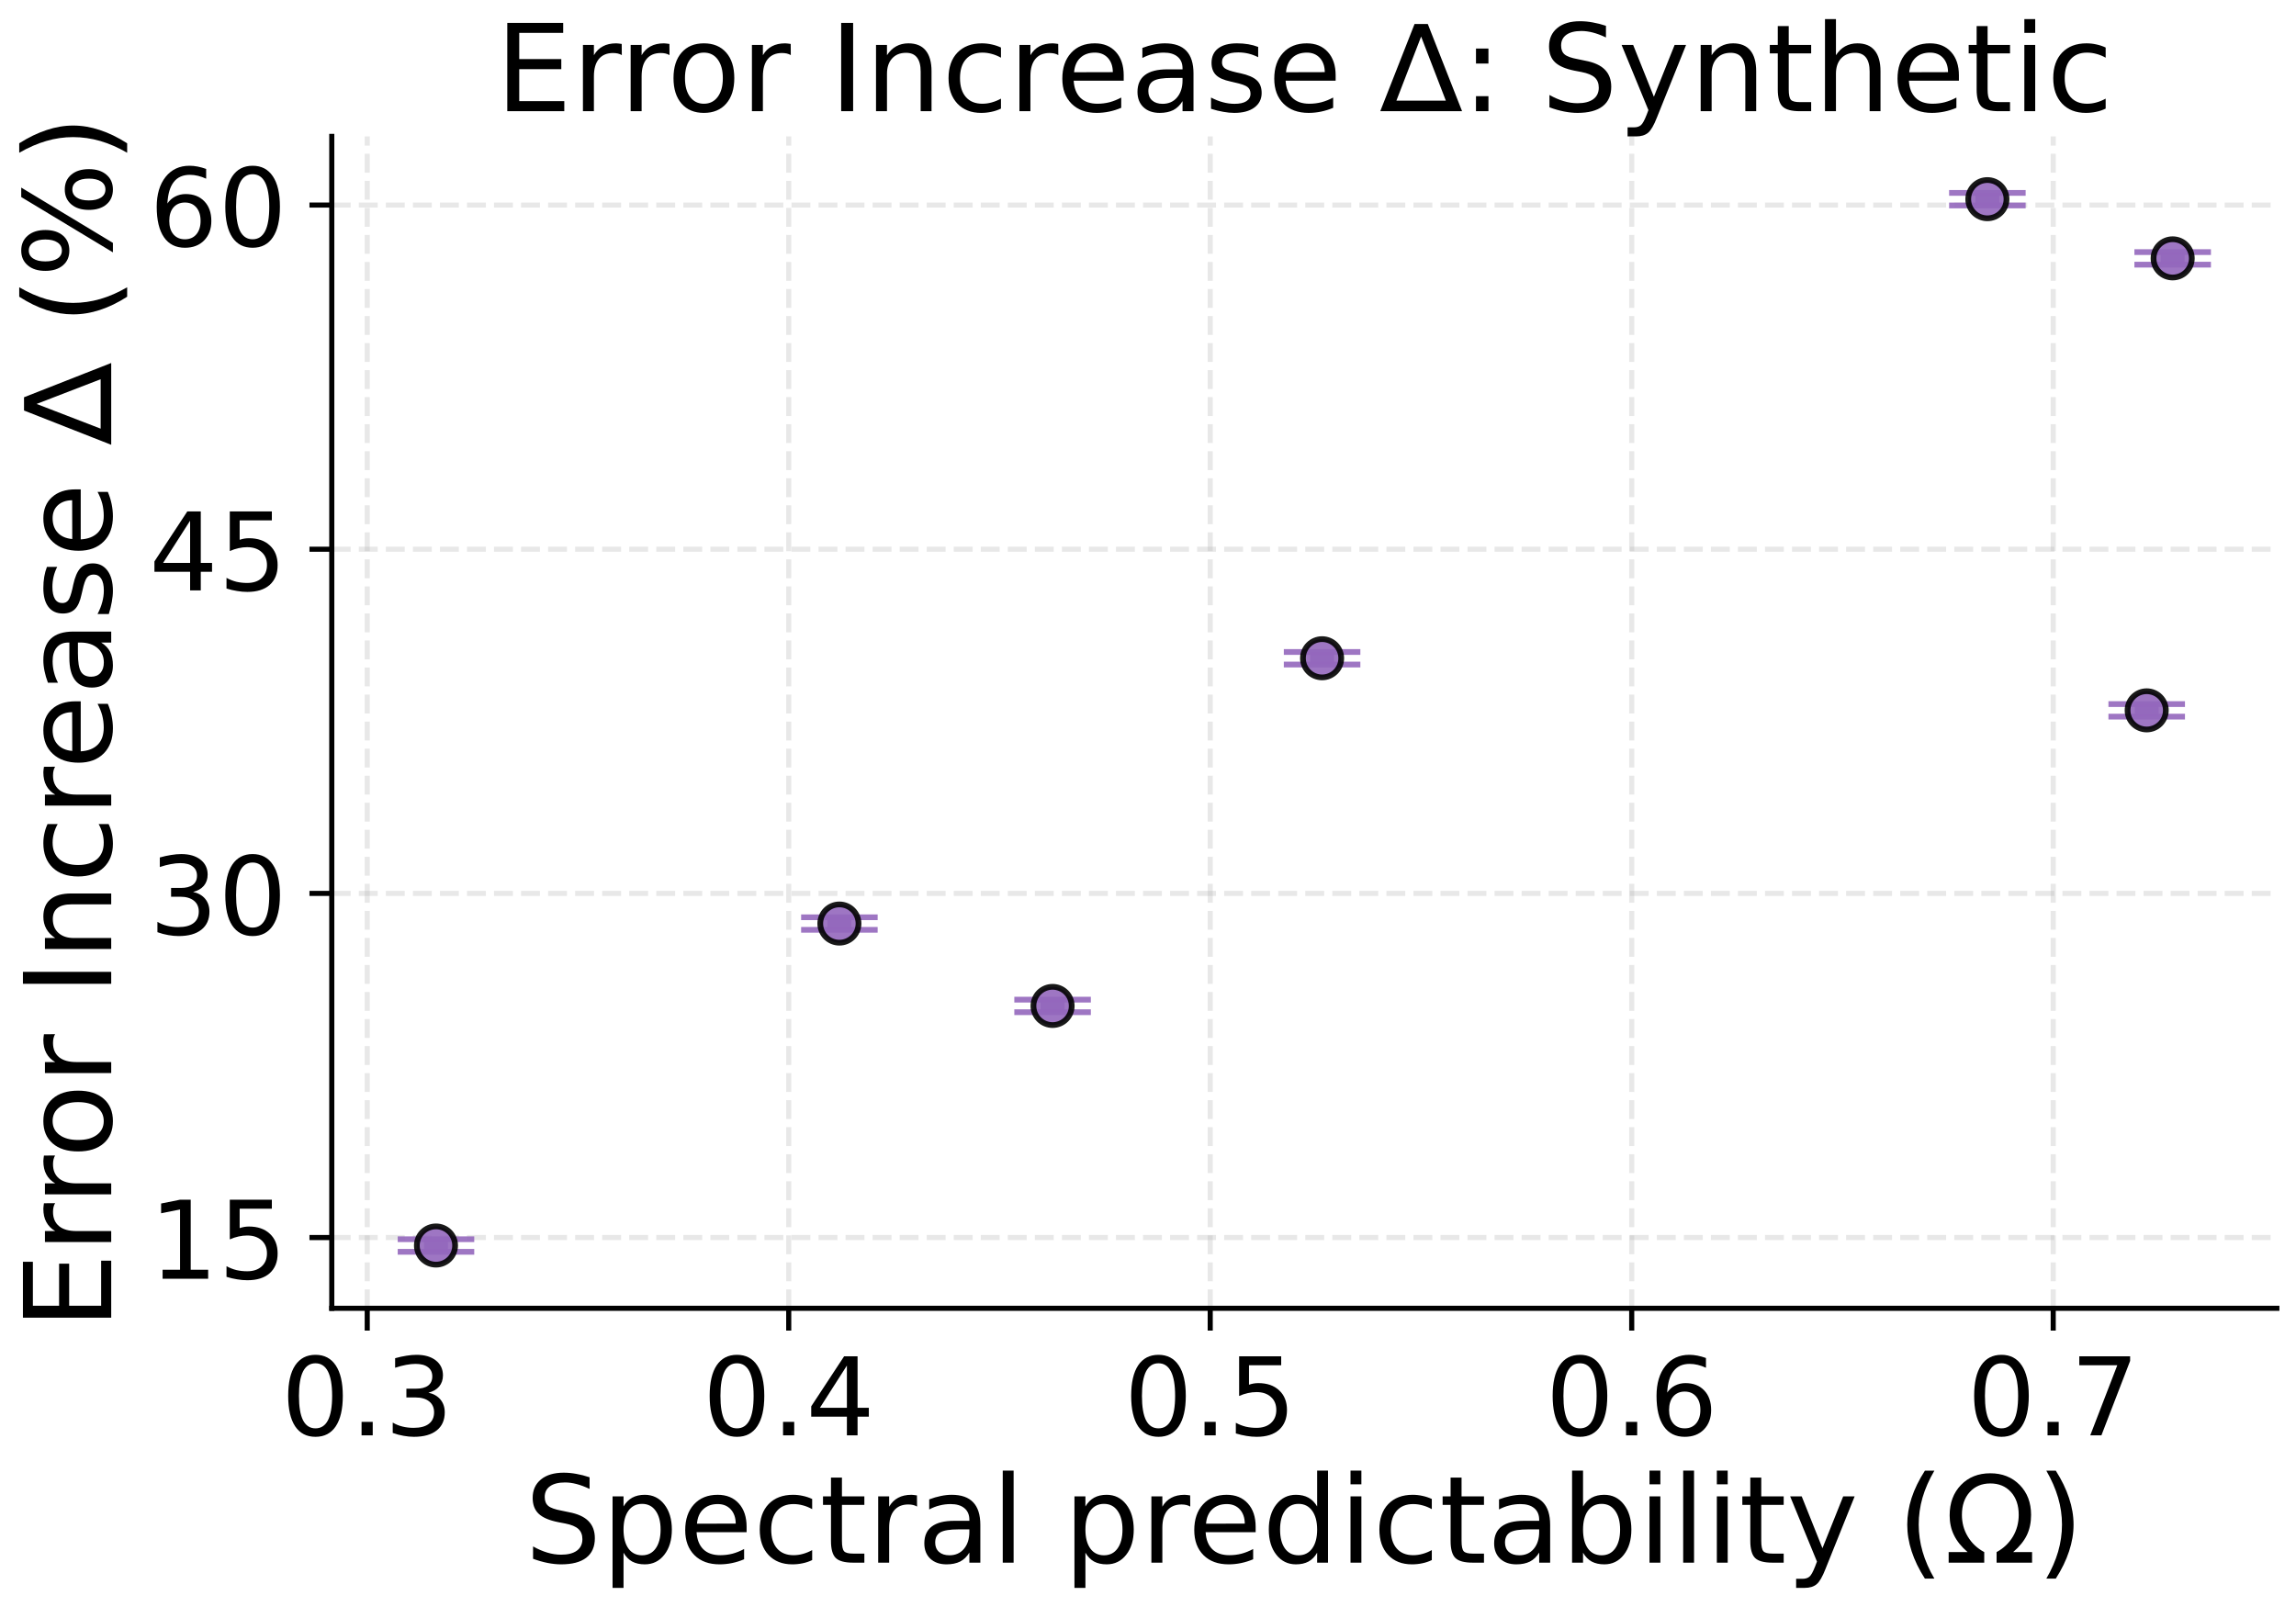
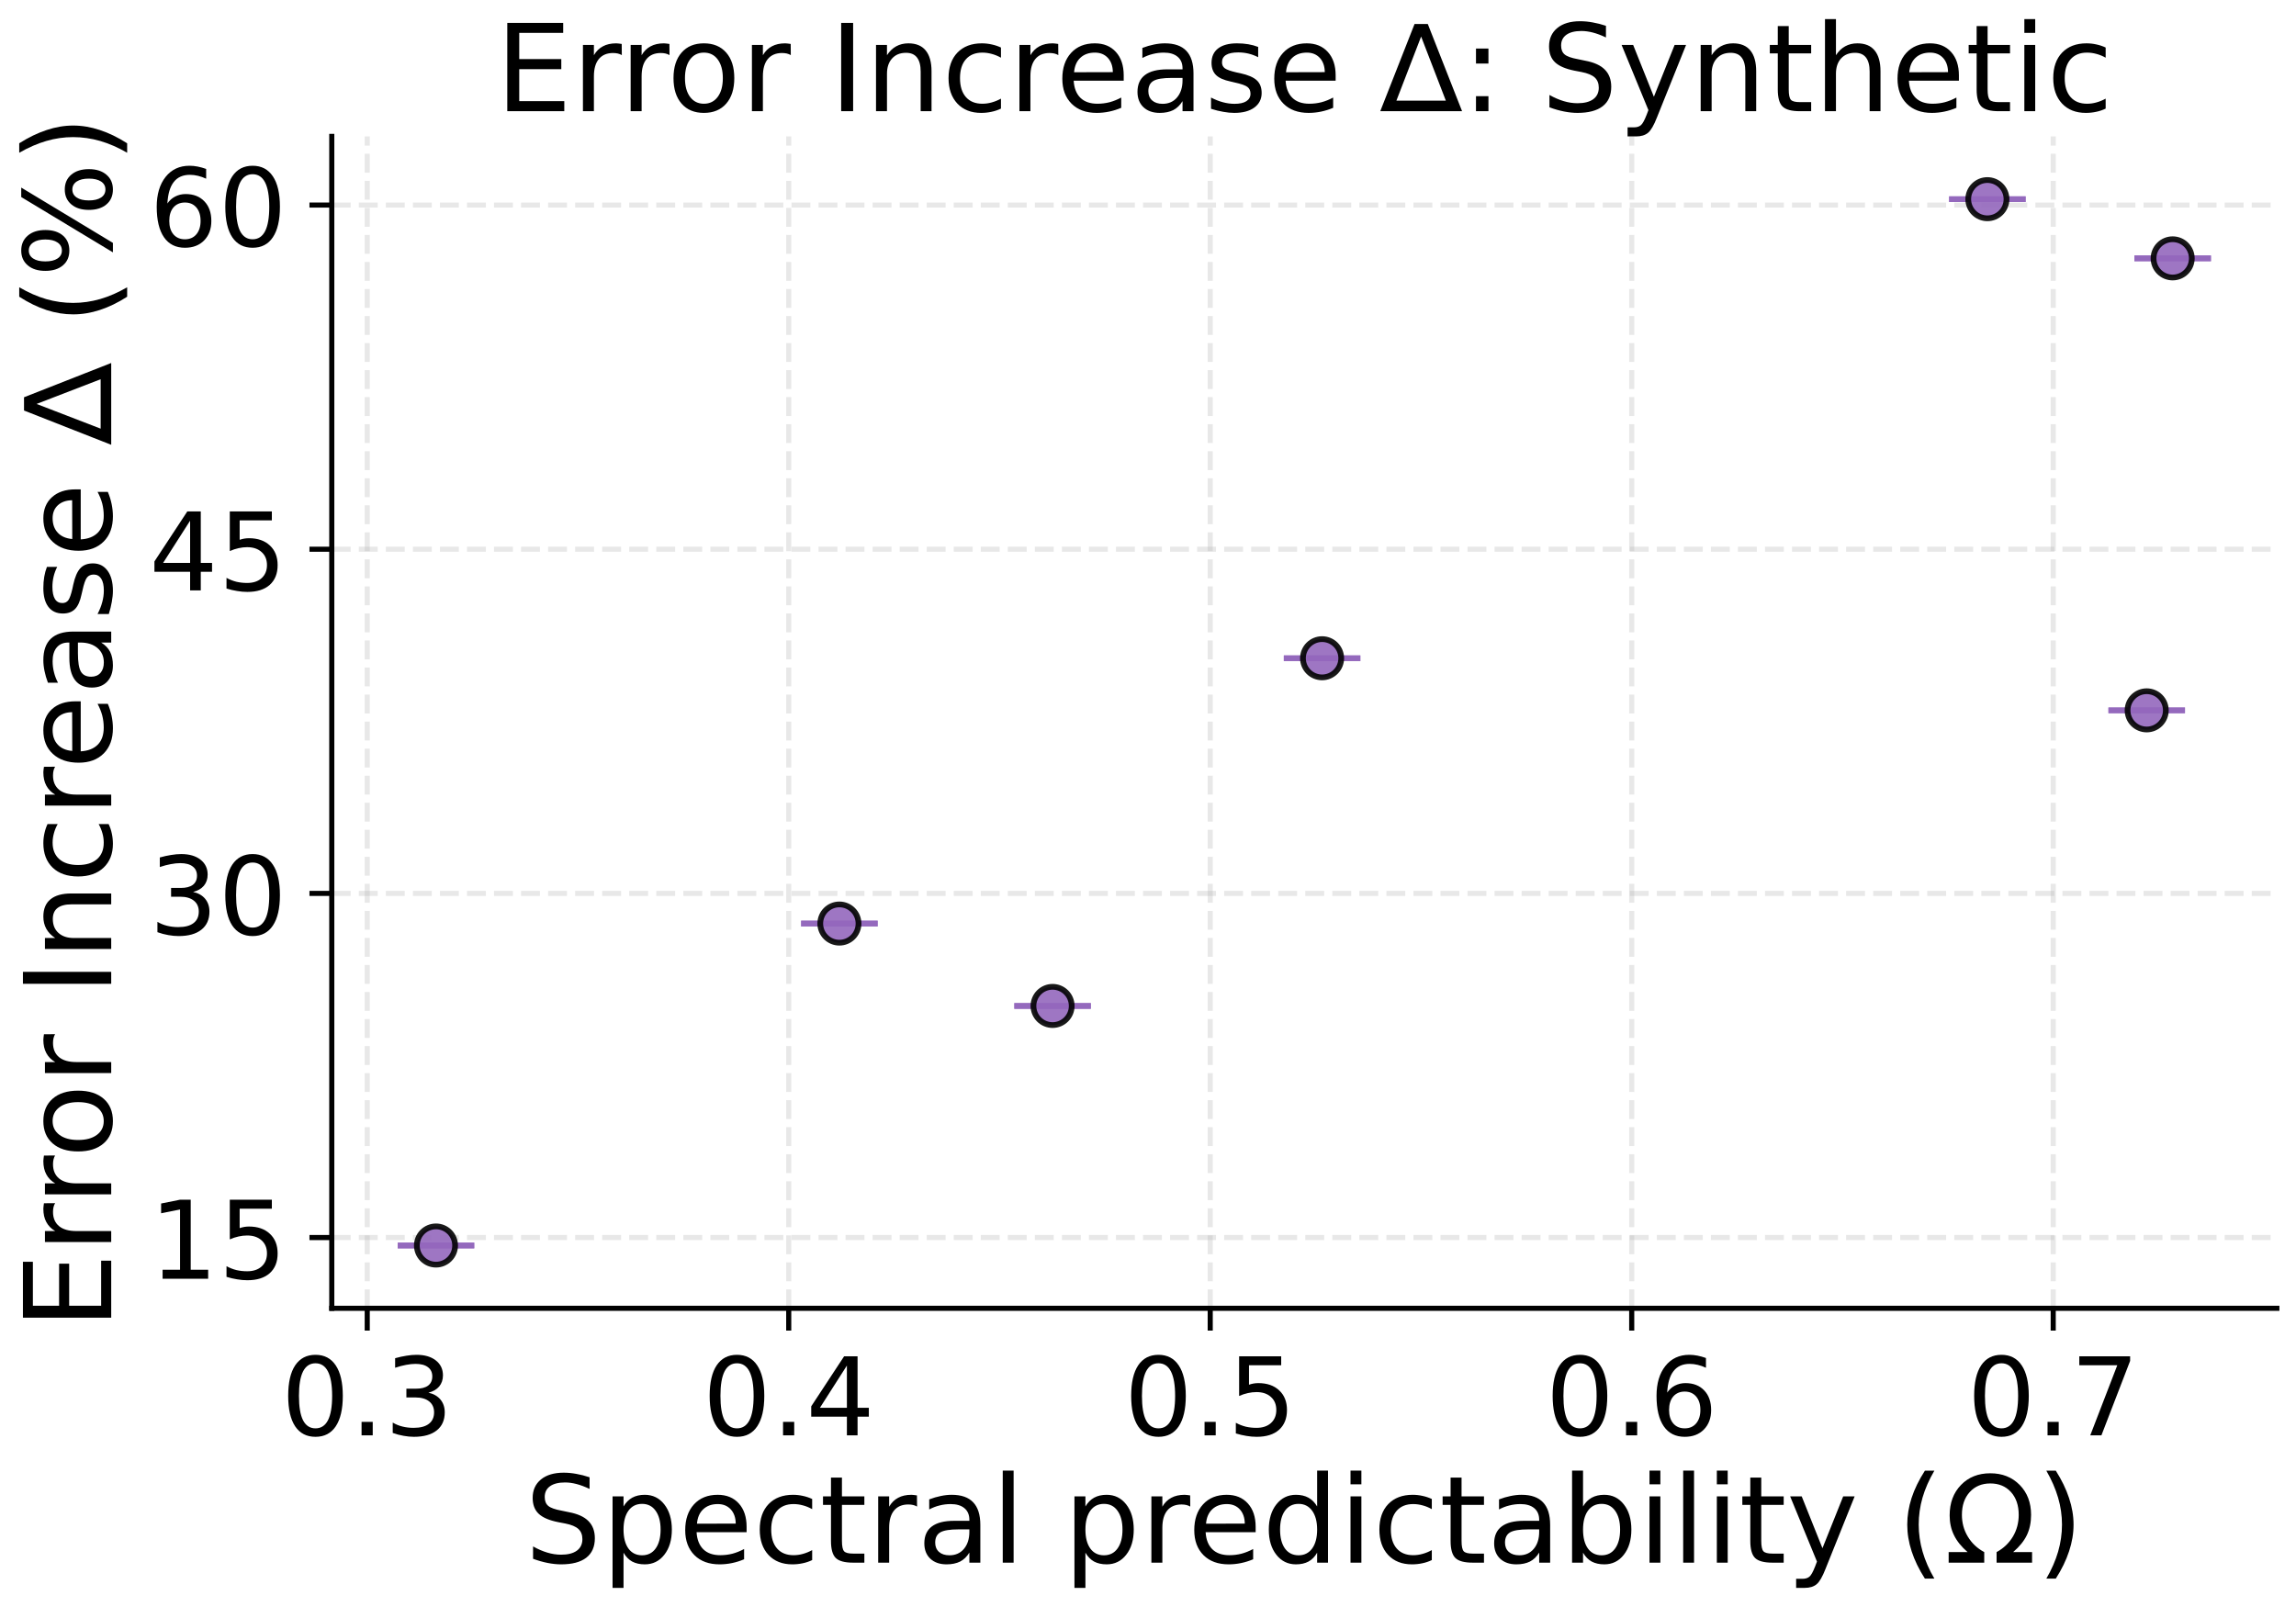
<svg xmlns="http://www.w3.org/2000/svg" xmlns:xlink="http://www.w3.org/1999/xlink" width="360pt" height="252pt" viewBox="0 0 360 252" version="1.1">
  <defs>
    <style type="text/css">*{stroke-linejoin: round; stroke-linecap: butt}</style>
  </defs>
  <g id="figure_1">
    <g id="patch_1">
      <path d="M 0 252  L 360 252  L 360 0  L 0 0  z " style="fill: #ffffff" />
    </g>
    <g id="axes_1">
      <g id="patch_2">
        <path d="M 52.021 205.159  L 357 205.159  L 357 21.389  L 52.021 21.389  z " style="fill: #ffffff" />
      </g>
      <g id="matplotlib.axis_1">
        <g id="xtick_1">
          <g id="line2d_1">
-             <path d="M 57.58 205.159  L 57.58 21.389  " clip-path="url(#p6d6541de6c)" style="fill: none; stroke-dasharray: 2.96,1.28; stroke-dashoffset: 0; stroke: #b0b0b0; stroke-opacity: 0.3; stroke-width: 0.8" />
+             <path d="M 57.58 205.159  L 57.58 21.389  " clip-path="url(#pdfaaefcd71)" style="fill: none; stroke-dasharray: 2.96,1.28; stroke-dashoffset: 0; stroke: #b0b0b0; stroke-opacity: 0.3; stroke-width: 0.8" />
          </g>
          <g id="line2d_2">
            <defs>
-               <path id="me34f16c488" d="M 0 0  L 0 3.5  " style="stroke: #000000; stroke-width: 0.8" />
+               <path id="mb770901d33" d="M 0 0  L 0 3.5  " style="stroke: #000000; stroke-width: 0.8" />
            </defs>
            <g>
-               <use xlink:href="#me34f16c488" x="57.58" y="205.159" style="stroke: #000000; stroke-width: 0.8" />
+               <use xlink:href="#mb770901d33" x="57.58" y="205.159" style="stroke: #000000; stroke-width: 0.8" />
            </g>
          </g>
          <g id="text_1">
            <text style="font: 17px 'DejaVu Sans', 'Bitstream Vera Sans', 'Computer Modern Sans Serif', 'Lucida Grande', 'Verdana', 'Geneva', 'Lucid', 'Arial', 'Helvetica', 'Avant Garde', sans-serif; text-anchor: middle" x="57.58" y="225.076" transform="rotate(-0 57.58037 225.0759)">0.3</text>
          </g>
        </g>
        <g id="xtick_2">
          <g id="line2d_3">
-             <path d="M 123.668 205.159  L 123.668 21.389  " clip-path="url(#p6d6541de6c)" style="fill: none; stroke-dasharray: 2.96,1.28; stroke-dashoffset: 0; stroke: #b0b0b0; stroke-opacity: 0.3; stroke-width: 0.8" />
+             <path d="M 123.668 205.159  L 123.668 21.389  " clip-path="url(#pdfaaefcd71)" style="fill: none; stroke-dasharray: 2.96,1.28; stroke-dashoffset: 0; stroke: #b0b0b0; stroke-opacity: 0.3; stroke-width: 0.8" />
          </g>
          <g id="line2d_4">
            <g>
-               <use xlink:href="#me34f16c488" x="123.668" y="205.159" style="stroke: #000000; stroke-width: 0.8" />
+               <use xlink:href="#mb770901d33" x="123.668" y="205.159" style="stroke: #000000; stroke-width: 0.8" />
            </g>
          </g>
          <g id="text_2">
            <text style="font: 17px 'DejaVu Sans', 'Bitstream Vera Sans', 'Computer Modern Sans Serif', 'Lucida Grande', 'Verdana', 'Geneva', 'Lucid', 'Arial', 'Helvetica', 'Avant Garde', sans-serif; text-anchor: middle" x="123.668" y="225.076" transform="rotate(-0 123.6683 225.0759)">0.4</text>
          </g>
        </g>
        <g id="xtick_3">
          <g id="line2d_5">
-             <path d="M 189.756 205.159  L 189.756 21.389  " clip-path="url(#p6d6541de6c)" style="fill: none; stroke-dasharray: 2.96,1.28; stroke-dashoffset: 0; stroke: #b0b0b0; stroke-opacity: 0.3; stroke-width: 0.8" />
+             <path d="M 189.756 205.159  L 189.756 21.389  " clip-path="url(#pdfaaefcd71)" style="fill: none; stroke-dasharray: 2.96,1.28; stroke-dashoffset: 0; stroke: #b0b0b0; stroke-opacity: 0.3; stroke-width: 0.8" />
          </g>
          <g id="line2d_6">
            <g>
-               <use xlink:href="#me34f16c488" x="189.756" y="205.159" style="stroke: #000000; stroke-width: 0.8" />
+               <use xlink:href="#mb770901d33" x="189.756" y="205.159" style="stroke: #000000; stroke-width: 0.8" />
            </g>
          </g>
          <g id="text_3">
            <text style="font: 17px 'DejaVu Sans', 'Bitstream Vera Sans', 'Computer Modern Sans Serif', 'Lucida Grande', 'Verdana', 'Geneva', 'Lucid', 'Arial', 'Helvetica', 'Avant Garde', sans-serif; text-anchor: middle" x="189.756" y="225.076" transform="rotate(-0 189.7563 225.0759)">0.5</text>
          </g>
        </g>
        <g id="xtick_4">
          <g id="line2d_7">
-             <path d="M 255.844 205.159  L 255.844 21.389  " clip-path="url(#p6d6541de6c)" style="fill: none; stroke-dasharray: 2.96,1.28; stroke-dashoffset: 0; stroke: #b0b0b0; stroke-opacity: 0.3; stroke-width: 0.8" />
+             <path d="M 255.844 205.159  L 255.844 21.389  " clip-path="url(#pdfaaefcd71)" style="fill: none; stroke-dasharray: 2.96,1.28; stroke-dashoffset: 0; stroke: #b0b0b0; stroke-opacity: 0.3; stroke-width: 0.8" />
          </g>
          <g id="line2d_8">
            <g>
-               <use xlink:href="#me34f16c488" x="255.844" y="205.159" style="stroke: #000000; stroke-width: 0.8" />
+               <use xlink:href="#mb770901d33" x="255.844" y="205.159" style="stroke: #000000; stroke-width: 0.8" />
            </g>
          </g>
          <g id="text_4">
            <text style="font: 17px 'DejaVu Sans', 'Bitstream Vera Sans', 'Computer Modern Sans Serif', 'Lucida Grande', 'Verdana', 'Geneva', 'Lucid', 'Arial', 'Helvetica', 'Avant Garde', sans-serif; text-anchor: middle" x="255.844" y="225.076" transform="rotate(-0 255.8443 225.0759)">0.6</text>
          </g>
        </g>
        <g id="xtick_5">
          <g id="line2d_9">
-             <path d="M 321.932 205.159  L 321.932 21.389  " clip-path="url(#p6d6541de6c)" style="fill: none; stroke-dasharray: 2.96,1.28; stroke-dashoffset: 0; stroke: #b0b0b0; stroke-opacity: 0.3; stroke-width: 0.8" />
+             <path d="M 321.932 205.159  L 321.932 21.389  " clip-path="url(#pdfaaefcd71)" style="fill: none; stroke-dasharray: 2.96,1.28; stroke-dashoffset: 0; stroke: #b0b0b0; stroke-opacity: 0.3; stroke-width: 0.8" />
          </g>
          <g id="line2d_10">
            <g>
-               <use xlink:href="#me34f16c488" x="321.932" y="205.159" style="stroke: #000000; stroke-width: 0.8" />
+               <use xlink:href="#mb770901d33" x="321.932" y="205.159" style="stroke: #000000; stroke-width: 0.8" />
            </g>
          </g>
          <g id="text_5">
            <text style="font: 17px 'DejaVu Sans', 'Bitstream Vera Sans', 'Computer Modern Sans Serif', 'Lucida Grande', 'Verdana', 'Geneva', 'Lucid', 'Arial', 'Helvetica', 'Avant Garde', sans-serif; text-anchor: middle" x="321.932" y="225.076" transform="rotate(-0 321.9323 225.0759)">0.7</text>
          </g>
        </g>
        <g id="text_6">
          <text style="font: 19px 'DejaVu Sans', 'Bitstream Vera Sans', 'Computer Modern Sans Serif', 'Lucida Grande', 'Verdana', 'Geneva', 'Lucid', 'Arial', 'Helvetica', 'Avant Garde', sans-serif; text-anchor: middle" x="204.51" y="245.048" transform="rotate(-0 204.5105 245.0484)">Spectral predictability (Ω)</text>
        </g>
      </g>
      <g id="matplotlib.axis_2">
        <g id="ytick_1">
          <g id="line2d_11">
-             <path d="M 52.021 194.065  L 357 194.065  " clip-path="url(#p6d6541de6c)" style="fill: none; stroke-dasharray: 2.96,1.28; stroke-dashoffset: 0; stroke: #b0b0b0; stroke-opacity: 0.3; stroke-width: 0.8" />
+             <path d="M 52.021 194.065  L 357 194.065  " clip-path="url(#pdfaaefcd71)" style="fill: none; stroke-dasharray: 2.96,1.28; stroke-dashoffset: 0; stroke: #b0b0b0; stroke-opacity: 0.3; stroke-width: 0.8" />
          </g>
          <g id="line2d_12">
            <defs>
-               <path id="m0bf3ad46ef" d="M 0 0  L -3.5 0  " style="stroke: #000000; stroke-width: 0.8" />
+               <path id="m005af3773a" d="M 0 0  L -3.5 0  " style="stroke: #000000; stroke-width: 0.8" />
            </defs>
            <g>
-               <use xlink:href="#m0bf3ad46ef" x="52.021" y="194.065" style="stroke: #000000; stroke-width: 0.8" />
+               <use xlink:href="#m005af3773a" x="52.021" y="194.065" style="stroke: #000000; stroke-width: 0.8" />
            </g>
          </g>
          <g id="text_7">
            <text style="font: 17px 'DejaVu Sans', 'Bitstream Vera Sans', 'Computer Modern Sans Serif', 'Lucida Grande', 'Verdana', 'Geneva', 'Lucid', 'Arial', 'Helvetica', 'Avant Garde', sans-serif; text-anchor: end" x="45.021" y="200.523" transform="rotate(-0 45.02118 200.5234)">15</text>
          </g>
        </g>
        <g id="ytick_2">
          <g id="line2d_13">
-             <path d="M 52.021 140.095  L 357 140.095  " clip-path="url(#p6d6541de6c)" style="fill: none; stroke-dasharray: 2.96,1.28; stroke-dashoffset: 0; stroke: #b0b0b0; stroke-opacity: 0.3; stroke-width: 0.8" />
+             <path d="M 52.021 140.095  L 357 140.095  " clip-path="url(#pdfaaefcd71)" style="fill: none; stroke-dasharray: 2.96,1.28; stroke-dashoffset: 0; stroke: #b0b0b0; stroke-opacity: 0.3; stroke-width: 0.8" />
          </g>
          <g id="line2d_14">
            <g>
-               <use xlink:href="#m0bf3ad46ef" x="52.021" y="140.095" style="stroke: #000000; stroke-width: 0.8" />
+               <use xlink:href="#m005af3773a" x="52.021" y="140.095" style="stroke: #000000; stroke-width: 0.8" />
            </g>
          </g>
          <g id="text_8">
            <text style="font: 17px 'DejaVu Sans', 'Bitstream Vera Sans', 'Computer Modern Sans Serif', 'Lucida Grande', 'Verdana', 'Geneva', 'Lucid', 'Arial', 'Helvetica', 'Avant Garde', sans-serif; text-anchor: end" x="45.021" y="146.554" transform="rotate(-0 45.02118 146.5541)">30</text>
          </g>
        </g>
        <g id="ytick_3">
          <g id="line2d_15">
-             <path d="M 52.021 86.126  L 357 86.126  " clip-path="url(#p6d6541de6c)" style="fill: none; stroke-dasharray: 2.96,1.28; stroke-dashoffset: 0; stroke: #b0b0b0; stroke-opacity: 0.3; stroke-width: 0.8" />
+             <path d="M 52.021 86.126  L 357 86.126  " clip-path="url(#pdfaaefcd71)" style="fill: none; stroke-dasharray: 2.96,1.28; stroke-dashoffset: 0; stroke: #b0b0b0; stroke-opacity: 0.3; stroke-width: 0.8" />
          </g>
          <g id="line2d_16">
            <g>
-               <use xlink:href="#m0bf3ad46ef" x="52.021" y="86.126" style="stroke: #000000; stroke-width: 0.8" />
+               <use xlink:href="#m005af3773a" x="52.021" y="86.126" style="stroke: #000000; stroke-width: 0.8" />
            </g>
          </g>
          <g id="text_9">
            <text style="font: 17px 'DejaVu Sans', 'Bitstream Vera Sans', 'Computer Modern Sans Serif', 'Lucida Grande', 'Verdana', 'Geneva', 'Lucid', 'Arial', 'Helvetica', 'Avant Garde', sans-serif; text-anchor: end" x="45.021" y="92.585" transform="rotate(-0 45.02118 92.58481)">45</text>
          </g>
        </g>
        <g id="ytick_4">
          <g id="line2d_17">
-             <path d="M 52.021 32.157  L 357 32.157  " clip-path="url(#p6d6541de6c)" style="fill: none; stroke-dasharray: 2.96,1.28; stroke-dashoffset: 0; stroke: #b0b0b0; stroke-opacity: 0.3; stroke-width: 0.8" />
+             <path d="M 52.021 32.157  L 357 32.157  " clip-path="url(#pdfaaefcd71)" style="fill: none; stroke-dasharray: 2.96,1.28; stroke-dashoffset: 0; stroke: #b0b0b0; stroke-opacity: 0.3; stroke-width: 0.8" />
          </g>
          <g id="line2d_18">
            <g>
-               <use xlink:href="#m0bf3ad46ef" x="52.021" y="32.157" style="stroke: #000000; stroke-width: 0.8" />
+               <use xlink:href="#m005af3773a" x="52.021" y="32.157" style="stroke: #000000; stroke-width: 0.8" />
            </g>
          </g>
          <g id="text_10">
            <text style="font: 17px 'DejaVu Sans', 'Bitstream Vera Sans', 'Computer Modern Sans Serif', 'Lucida Grande', 'Verdana', 'Geneva', 'Lucid', 'Arial', 'Helvetica', 'Avant Garde', sans-serif; text-anchor: end" x="45.021" y="38.616" transform="rotate(-0 45.02118 38.61551)">60</text>
          </g>
        </g>
        <g id="text_11">
          <text style="font: 19px 'DejaVu Sans', 'Bitstream Vera Sans', 'Computer Modern Sans Serif', 'Lucida Grande', 'Verdana', 'Geneva', 'Lucid', 'Arial', 'Helvetica', 'Avant Garde', sans-serif; text-anchor: middle" x="17.437" y="113.274" transform="rotate(-90 17.43727 113.2736)">Error Increase ∆ (%)</text>
        </g>
      </g>
      <g id="line2d_19">
-         <path d="M 52.021 248.034  L 357 248.034  " clip-path="url(#p6d6541de6c)" style="fill: none; stroke-dasharray: 3.7,1.6; stroke-dashoffset: 0; stroke: #000000; stroke-opacity: 0.6" />
+         <path d="M 52.021 248.034  L 357 248.034  " clip-path="url(#pdfaaefcd71)" style="fill: none; stroke-dasharray: 3.7,1.6; stroke-dashoffset: 0; stroke: #000000; stroke-opacity: 0.6" />
      </g>
      <g id="patch_3">
        <path d="M 52.021 205.159  L 52.021 21.389  " style="fill: none; stroke: #000000; stroke-width: 0.8; stroke-linejoin: miter; stroke-linecap: square" />
      </g>
      <g id="patch_4">
        <path d="M 52.021 205.159  L 357 205.159  " style="fill: none; stroke: #000000; stroke-width: 0.8; stroke-linejoin: miter; stroke-linecap: square" />
      </g>
      <g id="LineCollection_1">
-         <path d="M 68.359 196.298  L 68.359 194.329  " clip-path="url(#p6d6541de6c)" style="fill: none; stroke: #9467bd; stroke-opacity: 0.9; stroke-width: 3.75" />
+         <path d="M 68.359 195.314  L 68.359 195.314  " clip-path="url(#pdfaaefcd71)" style="fill: none; stroke: #9467bd; stroke-opacity: 0.9; stroke-width: 3.75" />
      </g>
      <g id="line2d_20">
        <defs>
-           <path id="m94bd405e74" d="M 6 0  L -6 -0  " style="stroke: #9467bd; stroke-opacity: 0.9; stroke-width: 0.9" />
+           <path id="m14904f5b92" d="M 6 0  L -6 -0  " style="stroke: #9467bd; stroke-opacity: 0.9; stroke-width: 0.9" />
        </defs>
-         <g clip-path="url(#p6d6541de6c)">
-           <use xlink:href="#m94bd405e74" x="68.359" y="196.298" style="fill: #9467bd; fill-opacity: 0.9; stroke: #9467bd; stroke-opacity: 0.9; stroke-width: 0.9" />
+         <g clip-path="url(#pdfaaefcd71)">
+           <use xlink:href="#m14904f5b92" x="68.359" y="195.314" style="fill: #9467bd; fill-opacity: 0.9; stroke: #9467bd; stroke-opacity: 0.9; stroke-width: 0.9" />
        </g>
      </g>
      <g id="line2d_21">
-         <g clip-path="url(#p6d6541de6c)">
-           <use xlink:href="#m94bd405e74" x="68.359" y="194.329" style="fill: #9467bd; fill-opacity: 0.9; stroke: #9467bd; stroke-opacity: 0.9; stroke-width: 0.9" />
+         <g clip-path="url(#pdfaaefcd71)">
+           <use xlink:href="#m14904f5b92" x="68.359" y="195.314" style="fill: #9467bd; fill-opacity: 0.9; stroke: #9467bd; stroke-opacity: 0.9; stroke-width: 0.9" />
        </g>
      </g>
      <g id="LineCollection_2">
-         <path d="M 131.612 145.81  L 131.612 143.841  " clip-path="url(#p6d6541de6c)" style="fill: none; stroke: #9467bd; stroke-opacity: 0.9; stroke-width: 3.75" />
+         <path d="M 131.612 144.826  L 131.612 144.826  " clip-path="url(#pdfaaefcd71)" style="fill: none; stroke: #9467bd; stroke-opacity: 0.9; stroke-width: 3.75" />
      </g>
      <g id="line2d_22">
-         <g clip-path="url(#p6d6541de6c)">
-           <use xlink:href="#m94bd405e74" x="131.612" y="145.81" style="fill: #9467bd; fill-opacity: 0.9; stroke: #9467bd; stroke-opacity: 0.9; stroke-width: 0.9" />
+         <g clip-path="url(#pdfaaefcd71)">
+           <use xlink:href="#m14904f5b92" x="131.612" y="144.826" style="fill: #9467bd; fill-opacity: 0.9; stroke: #9467bd; stroke-opacity: 0.9; stroke-width: 0.9" />
        </g>
      </g>
      <g id="line2d_23">
-         <g clip-path="url(#p6d6541de6c)">
-           <use xlink:href="#m94bd405e74" x="131.612" y="143.841" style="fill: #9467bd; fill-opacity: 0.9; stroke: #9467bd; stroke-opacity: 0.9; stroke-width: 0.9" />
+         <g clip-path="url(#pdfaaefcd71)">
+           <use xlink:href="#m14904f5b92" x="131.612" y="144.826" style="fill: #9467bd; fill-opacity: 0.9; stroke: #9467bd; stroke-opacity: 0.9; stroke-width: 0.9" />
        </g>
      </g>
      <g id="LineCollection_3">
-         <path d="M 165.039 158.729  L 165.039 156.76  " clip-path="url(#p6d6541de6c)" style="fill: none; stroke: #9467bd; stroke-opacity: 0.9; stroke-width: 3.75" />
+         <path d="M 165.039 157.745  L 165.039 157.745  " clip-path="url(#pdfaaefcd71)" style="fill: none; stroke: #9467bd; stroke-opacity: 0.9; stroke-width: 3.75" />
      </g>
      <g id="line2d_24">
-         <g clip-path="url(#p6d6541de6c)">
-           <use xlink:href="#m94bd405e74" x="165.039" y="158.729" style="fill: #9467bd; fill-opacity: 0.9; stroke: #9467bd; stroke-opacity: 0.9; stroke-width: 0.9" />
+         <g clip-path="url(#pdfaaefcd71)">
+           <use xlink:href="#m14904f5b92" x="165.039" y="157.745" style="fill: #9467bd; fill-opacity: 0.9; stroke: #9467bd; stroke-opacity: 0.9; stroke-width: 0.9" />
        </g>
      </g>
      <g id="line2d_25">
-         <g clip-path="url(#p6d6541de6c)">
-           <use xlink:href="#m94bd405e74" x="165.039" y="156.76" style="fill: #9467bd; fill-opacity: 0.9; stroke: #9467bd; stroke-opacity: 0.9; stroke-width: 0.9" />
+         <g clip-path="url(#pdfaaefcd71)">
+           <use xlink:href="#m14904f5b92" x="165.039" y="157.745" style="fill: #9467bd; fill-opacity: 0.9; stroke: #9467bd; stroke-opacity: 0.9; stroke-width: 0.9" />
        </g>
      </g>
      <g id="LineCollection_4">
-         <path d="M 207.296 104.207  L 207.296 102.238  " clip-path="url(#p6d6541de6c)" style="fill: none; stroke: #9467bd; stroke-opacity: 0.9; stroke-width: 3.75" />
+         <path d="M 207.296 103.223  L 207.296 103.223  " clip-path="url(#pdfaaefcd71)" style="fill: none; stroke: #9467bd; stroke-opacity: 0.9; stroke-width: 3.75" />
      </g>
      <g id="line2d_26">
-         <g clip-path="url(#p6d6541de6c)">
-           <use xlink:href="#m94bd405e74" x="207.296" y="104.207" style="fill: #9467bd; fill-opacity: 0.9; stroke: #9467bd; stroke-opacity: 0.9; stroke-width: 0.9" />
+         <g clip-path="url(#pdfaaefcd71)">
+           <use xlink:href="#m14904f5b92" x="207.296" y="103.223" style="fill: #9467bd; fill-opacity: 0.9; stroke: #9467bd; stroke-opacity: 0.9; stroke-width: 0.9" />
        </g>
      </g>
      <g id="line2d_27">
-         <g clip-path="url(#p6d6541de6c)">
-           <use xlink:href="#m94bd405e74" x="207.296" y="102.238" style="fill: #9467bd; fill-opacity: 0.9; stroke: #9467bd; stroke-opacity: 0.9; stroke-width: 0.9" />
+         <g clip-path="url(#pdfaaefcd71)">
+           <use xlink:href="#m14904f5b92" x="207.296" y="103.223" style="fill: #9467bd; fill-opacity: 0.9; stroke: #9467bd; stroke-opacity: 0.9; stroke-width: 0.9" />
        </g>
      </g>
      <g id="LineCollection_5">
-         <path d="M 311.609 32.218  L 311.609 30.249  " clip-path="url(#p6d6541de6c)" style="fill: none; stroke: #9467bd; stroke-opacity: 0.9; stroke-width: 3.75" />
+         <path d="M 311.609 31.233  L 311.609 31.233  " clip-path="url(#pdfaaefcd71)" style="fill: none; stroke: #9467bd; stroke-opacity: 0.9; stroke-width: 3.75" />
      </g>
      <g id="line2d_28">
-         <g clip-path="url(#p6d6541de6c)">
-           <use xlink:href="#m94bd405e74" x="311.609" y="32.218" style="fill: #9467bd; fill-opacity: 0.9; stroke: #9467bd; stroke-opacity: 0.9; stroke-width: 0.9" />
+         <g clip-path="url(#pdfaaefcd71)">
+           <use xlink:href="#m14904f5b92" x="311.609" y="31.233" style="fill: #9467bd; fill-opacity: 0.9; stroke: #9467bd; stroke-opacity: 0.9; stroke-width: 0.9" />
        </g>
      </g>
      <g id="line2d_29">
-         <g clip-path="url(#p6d6541de6c)">
-           <use xlink:href="#m94bd405e74" x="311.609" y="30.249" style="fill: #9467bd; fill-opacity: 0.9; stroke: #9467bd; stroke-opacity: 0.9; stroke-width: 0.9" />
+         <g clip-path="url(#pdfaaefcd71)">
+           <use xlink:href="#m14904f5b92" x="311.609" y="31.233" style="fill: #9467bd; fill-opacity: 0.9; stroke: #9467bd; stroke-opacity: 0.9; stroke-width: 0.9" />
        </g>
      </g>
      <g id="LineCollection_6">
-         <path d="M 336.591 112.378  L 336.591 110.409  " clip-path="url(#p6d6541de6c)" style="fill: none; stroke: #9467bd; stroke-opacity: 0.9; stroke-width: 3.75" />
+         <path d="M 336.591 111.393  L 336.591 111.393  " clip-path="url(#pdfaaefcd71)" style="fill: none; stroke: #9467bd; stroke-opacity: 0.9; stroke-width: 3.75" />
      </g>
      <g id="line2d_30">
-         <g clip-path="url(#p6d6541de6c)">
-           <use xlink:href="#m94bd405e74" x="336.591" y="112.378" style="fill: #9467bd; fill-opacity: 0.9; stroke: #9467bd; stroke-opacity: 0.9; stroke-width: 0.9" />
+         <g clip-path="url(#pdfaaefcd71)">
+           <use xlink:href="#m14904f5b92" x="336.591" y="111.393" style="fill: #9467bd; fill-opacity: 0.9; stroke: #9467bd; stroke-opacity: 0.9; stroke-width: 0.9" />
        </g>
      </g>
      <g id="line2d_31">
-         <g clip-path="url(#p6d6541de6c)">
-           <use xlink:href="#m94bd405e74" x="336.591" y="110.409" style="fill: #9467bd; fill-opacity: 0.9; stroke: #9467bd; stroke-opacity: 0.9; stroke-width: 0.9" />
+         <g clip-path="url(#pdfaaefcd71)">
+           <use xlink:href="#m14904f5b92" x="336.591" y="111.393" style="fill: #9467bd; fill-opacity: 0.9; stroke: #9467bd; stroke-opacity: 0.9; stroke-width: 0.9" />
        </g>
      </g>
      <g id="LineCollection_7">
-         <path d="M 340.662 41.499  L 340.662 39.531  " clip-path="url(#p6d6541de6c)" style="fill: none; stroke: #9467bd; stroke-opacity: 0.9; stroke-width: 3.75" />
+         <path d="M 340.662 40.515  L 340.662 40.515  " clip-path="url(#pdfaaefcd71)" style="fill: none; stroke: #9467bd; stroke-opacity: 0.9; stroke-width: 3.75" />
      </g>
      <g id="line2d_32">
-         <g clip-path="url(#p6d6541de6c)">
-           <use xlink:href="#m94bd405e74" x="340.662" y="41.499" style="fill: #9467bd; fill-opacity: 0.9; stroke: #9467bd; stroke-opacity: 0.9; stroke-width: 0.9" />
+         <g clip-path="url(#pdfaaefcd71)">
+           <use xlink:href="#m14904f5b92" x="340.662" y="40.515" style="fill: #9467bd; fill-opacity: 0.9; stroke: #9467bd; stroke-opacity: 0.9; stroke-width: 0.9" />
        </g>
      </g>
      <g id="line2d_33">
-         <g clip-path="url(#p6d6541de6c)">
-           <use xlink:href="#m94bd405e74" x="340.662" y="39.531" style="fill: #9467bd; fill-opacity: 0.9; stroke: #9467bd; stroke-opacity: 0.9; stroke-width: 0.9" />
+         <g clip-path="url(#pdfaaefcd71)">
+           <use xlink:href="#m14904f5b92" x="340.662" y="40.515" style="fill: #9467bd; fill-opacity: 0.9; stroke: #9467bd; stroke-opacity: 0.9; stroke-width: 0.9" />
        </g>
      </g>
      <g id="text_12">
        <text style="font: 19px 'DejaVu Sans', 'Bitstream Vera Sans', 'Computer Modern Sans Serif', 'Lucida Grande', 'Verdana', 'Geneva', 'Lucid', 'Arial', 'Helvetica', 'Avant Garde', sans-serif; text-anchor: middle" x="204.51" y="17.437" transform="rotate(-0 204.5105 17.43727)">Error Increase ∆: Synthetic</text>
      </g>
      <g id="line2d_34">
        <defs>
-           <path id="m4e3fe9cf8c" d="M 0 3  C 0.796 3 1.559 2.684 2.121 2.121  C 2.684 1.559 3 0.796 3 0  C 3 -0.796 2.684 -1.559 2.121 -2.121  C 1.559 -2.684 0.796 -3 0 -3  C -0.796 -3 -1.559 -2.684 -2.121 -2.121  C -2.684 -1.559 -3 -0.796 -3 0  C -3 0.796 -2.684 1.559 -2.121 2.121  C -1.559 2.684 -0.796 3 0 3  z " style="stroke: #000000; stroke-opacity: 0.9; stroke-width: 0.9" />
+           <path id="m9c53e405a6" d="M 0 3  C 0.796 3 1.559 2.684 2.121 2.121  C 2.684 1.559 3 0.796 3 0  C 3 -0.796 2.684 -1.559 2.121 -2.121  C 1.559 -2.684 0.796 -3 0 -3  C -0.796 -3 -1.559 -2.684 -2.121 -2.121  C -2.684 -1.559 -3 -0.796 -3 0  C -3 0.796 -2.684 1.559 -2.121 2.121  C -1.559 2.684 -0.796 3 0 3  z " style="stroke: #000000; stroke-opacity: 0.9; stroke-width: 0.9" />
        </defs>
-         <g clip-path="url(#p6d6541de6c)">
-           <use xlink:href="#m4e3fe9cf8c" x="68.359" y="195.314" style="fill: #9467bd; fill-opacity: 0.9; stroke: #000000; stroke-opacity: 0.9; stroke-width: 0.9" />
+         <g clip-path="url(#pdfaaefcd71)">
+           <use xlink:href="#m9c53e405a6" x="68.359" y="195.314" style="fill: #9467bd; fill-opacity: 0.9; stroke: #000000; stroke-opacity: 0.9; stroke-width: 0.9" />
        </g>
      </g>
      <g id="line2d_35">
-         <g clip-path="url(#p6d6541de6c)">
-           <use xlink:href="#m4e3fe9cf8c" x="131.612" y="144.826" style="fill: #9467bd; fill-opacity: 0.9; stroke: #000000; stroke-opacity: 0.9; stroke-width: 0.9" />
+         <g clip-path="url(#pdfaaefcd71)">
+           <use xlink:href="#m9c53e405a6" x="131.612" y="144.826" style="fill: #9467bd; fill-opacity: 0.9; stroke: #000000; stroke-opacity: 0.9; stroke-width: 0.9" />
        </g>
      </g>
      <g id="line2d_36">
-         <g clip-path="url(#p6d6541de6c)">
-           <use xlink:href="#m4e3fe9cf8c" x="165.039" y="157.745" style="fill: #9467bd; fill-opacity: 0.9; stroke: #000000; stroke-opacity: 0.9; stroke-width: 0.9" />
+         <g clip-path="url(#pdfaaefcd71)">
+           <use xlink:href="#m9c53e405a6" x="165.039" y="157.745" style="fill: #9467bd; fill-opacity: 0.9; stroke: #000000; stroke-opacity: 0.9; stroke-width: 0.9" />
        </g>
      </g>
      <g id="line2d_37">
-         <g clip-path="url(#p6d6541de6c)">
-           <use xlink:href="#m4e3fe9cf8c" x="207.296" y="103.223" style="fill: #9467bd; fill-opacity: 0.9; stroke: #000000; stroke-opacity: 0.9; stroke-width: 0.9" />
+         <g clip-path="url(#pdfaaefcd71)">
+           <use xlink:href="#m9c53e405a6" x="207.296" y="103.223" style="fill: #9467bd; fill-opacity: 0.9; stroke: #000000; stroke-opacity: 0.9; stroke-width: 0.9" />
        </g>
      </g>
      <g id="line2d_38">
-         <g clip-path="url(#p6d6541de6c)">
-           <use xlink:href="#m4e3fe9cf8c" x="311.609" y="31.233" style="fill: #9467bd; fill-opacity: 0.9; stroke: #000000; stroke-opacity: 0.9; stroke-width: 0.9" />
+         <g clip-path="url(#pdfaaefcd71)">
+           <use xlink:href="#m9c53e405a6" x="311.609" y="31.233" style="fill: #9467bd; fill-opacity: 0.9; stroke: #000000; stroke-opacity: 0.9; stroke-width: 0.9" />
        </g>
      </g>
      <g id="line2d_39">
-         <g clip-path="url(#p6d6541de6c)">
-           <use xlink:href="#m4e3fe9cf8c" x="336.591" y="111.393" style="fill: #9467bd; fill-opacity: 0.9; stroke: #000000; stroke-opacity: 0.9; stroke-width: 0.9" />
+         <g clip-path="url(#pdfaaefcd71)">
+           <use xlink:href="#m9c53e405a6" x="336.591" y="111.393" style="fill: #9467bd; fill-opacity: 0.9; stroke: #000000; stroke-opacity: 0.9; stroke-width: 0.9" />
        </g>
      </g>
      <g id="line2d_40">
-         <g clip-path="url(#p6d6541de6c)">
-           <use xlink:href="#m4e3fe9cf8c" x="340.662" y="40.515" style="fill: #9467bd; fill-opacity: 0.9; stroke: #000000; stroke-opacity: 0.9; stroke-width: 0.9" />
+         <g clip-path="url(#pdfaaefcd71)">
+           <use xlink:href="#m9c53e405a6" x="340.662" y="40.515" style="fill: #9467bd; fill-opacity: 0.9; stroke: #000000; stroke-opacity: 0.9; stroke-width: 0.9" />
        </g>
      </g>
    </g>
  </g>
  <defs>
-     <clipPath id="p6d6541de6c">
+     <clipPath id="pdfaaefcd71">
      <rect x="52.021" y="21.389" width="304.979" height="183.77" />
    </clipPath>
  </defs>
</svg>
